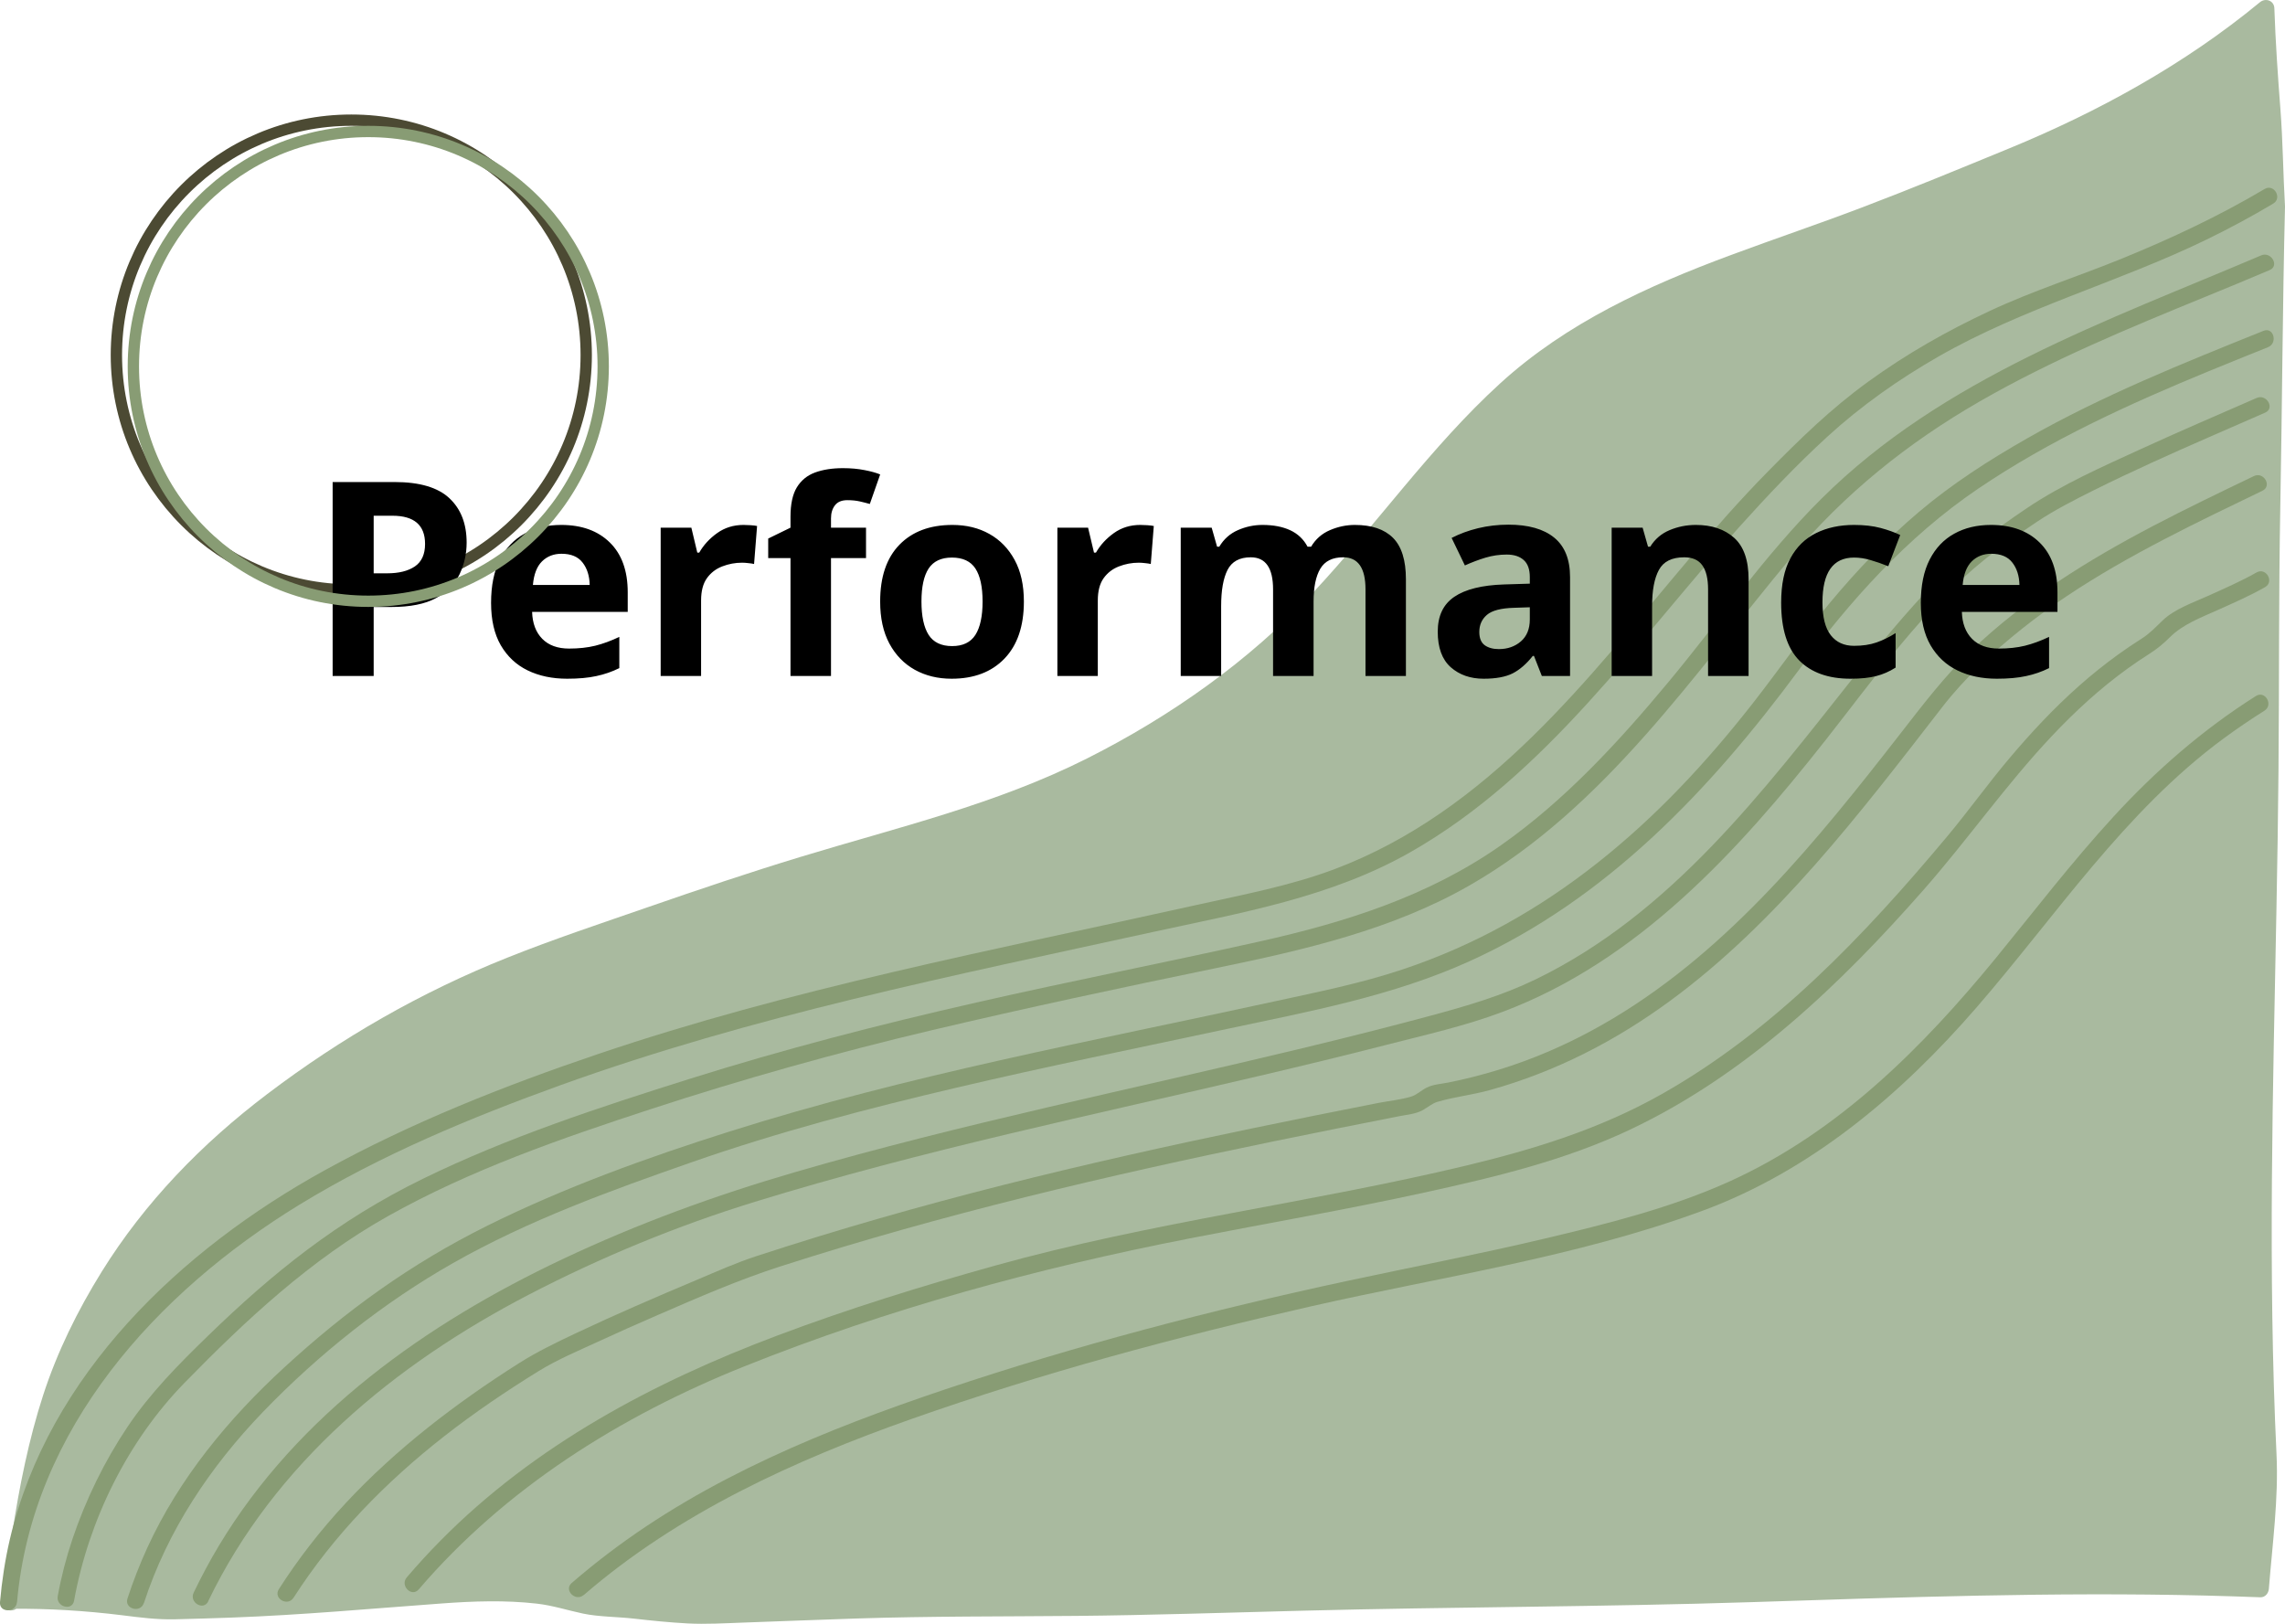
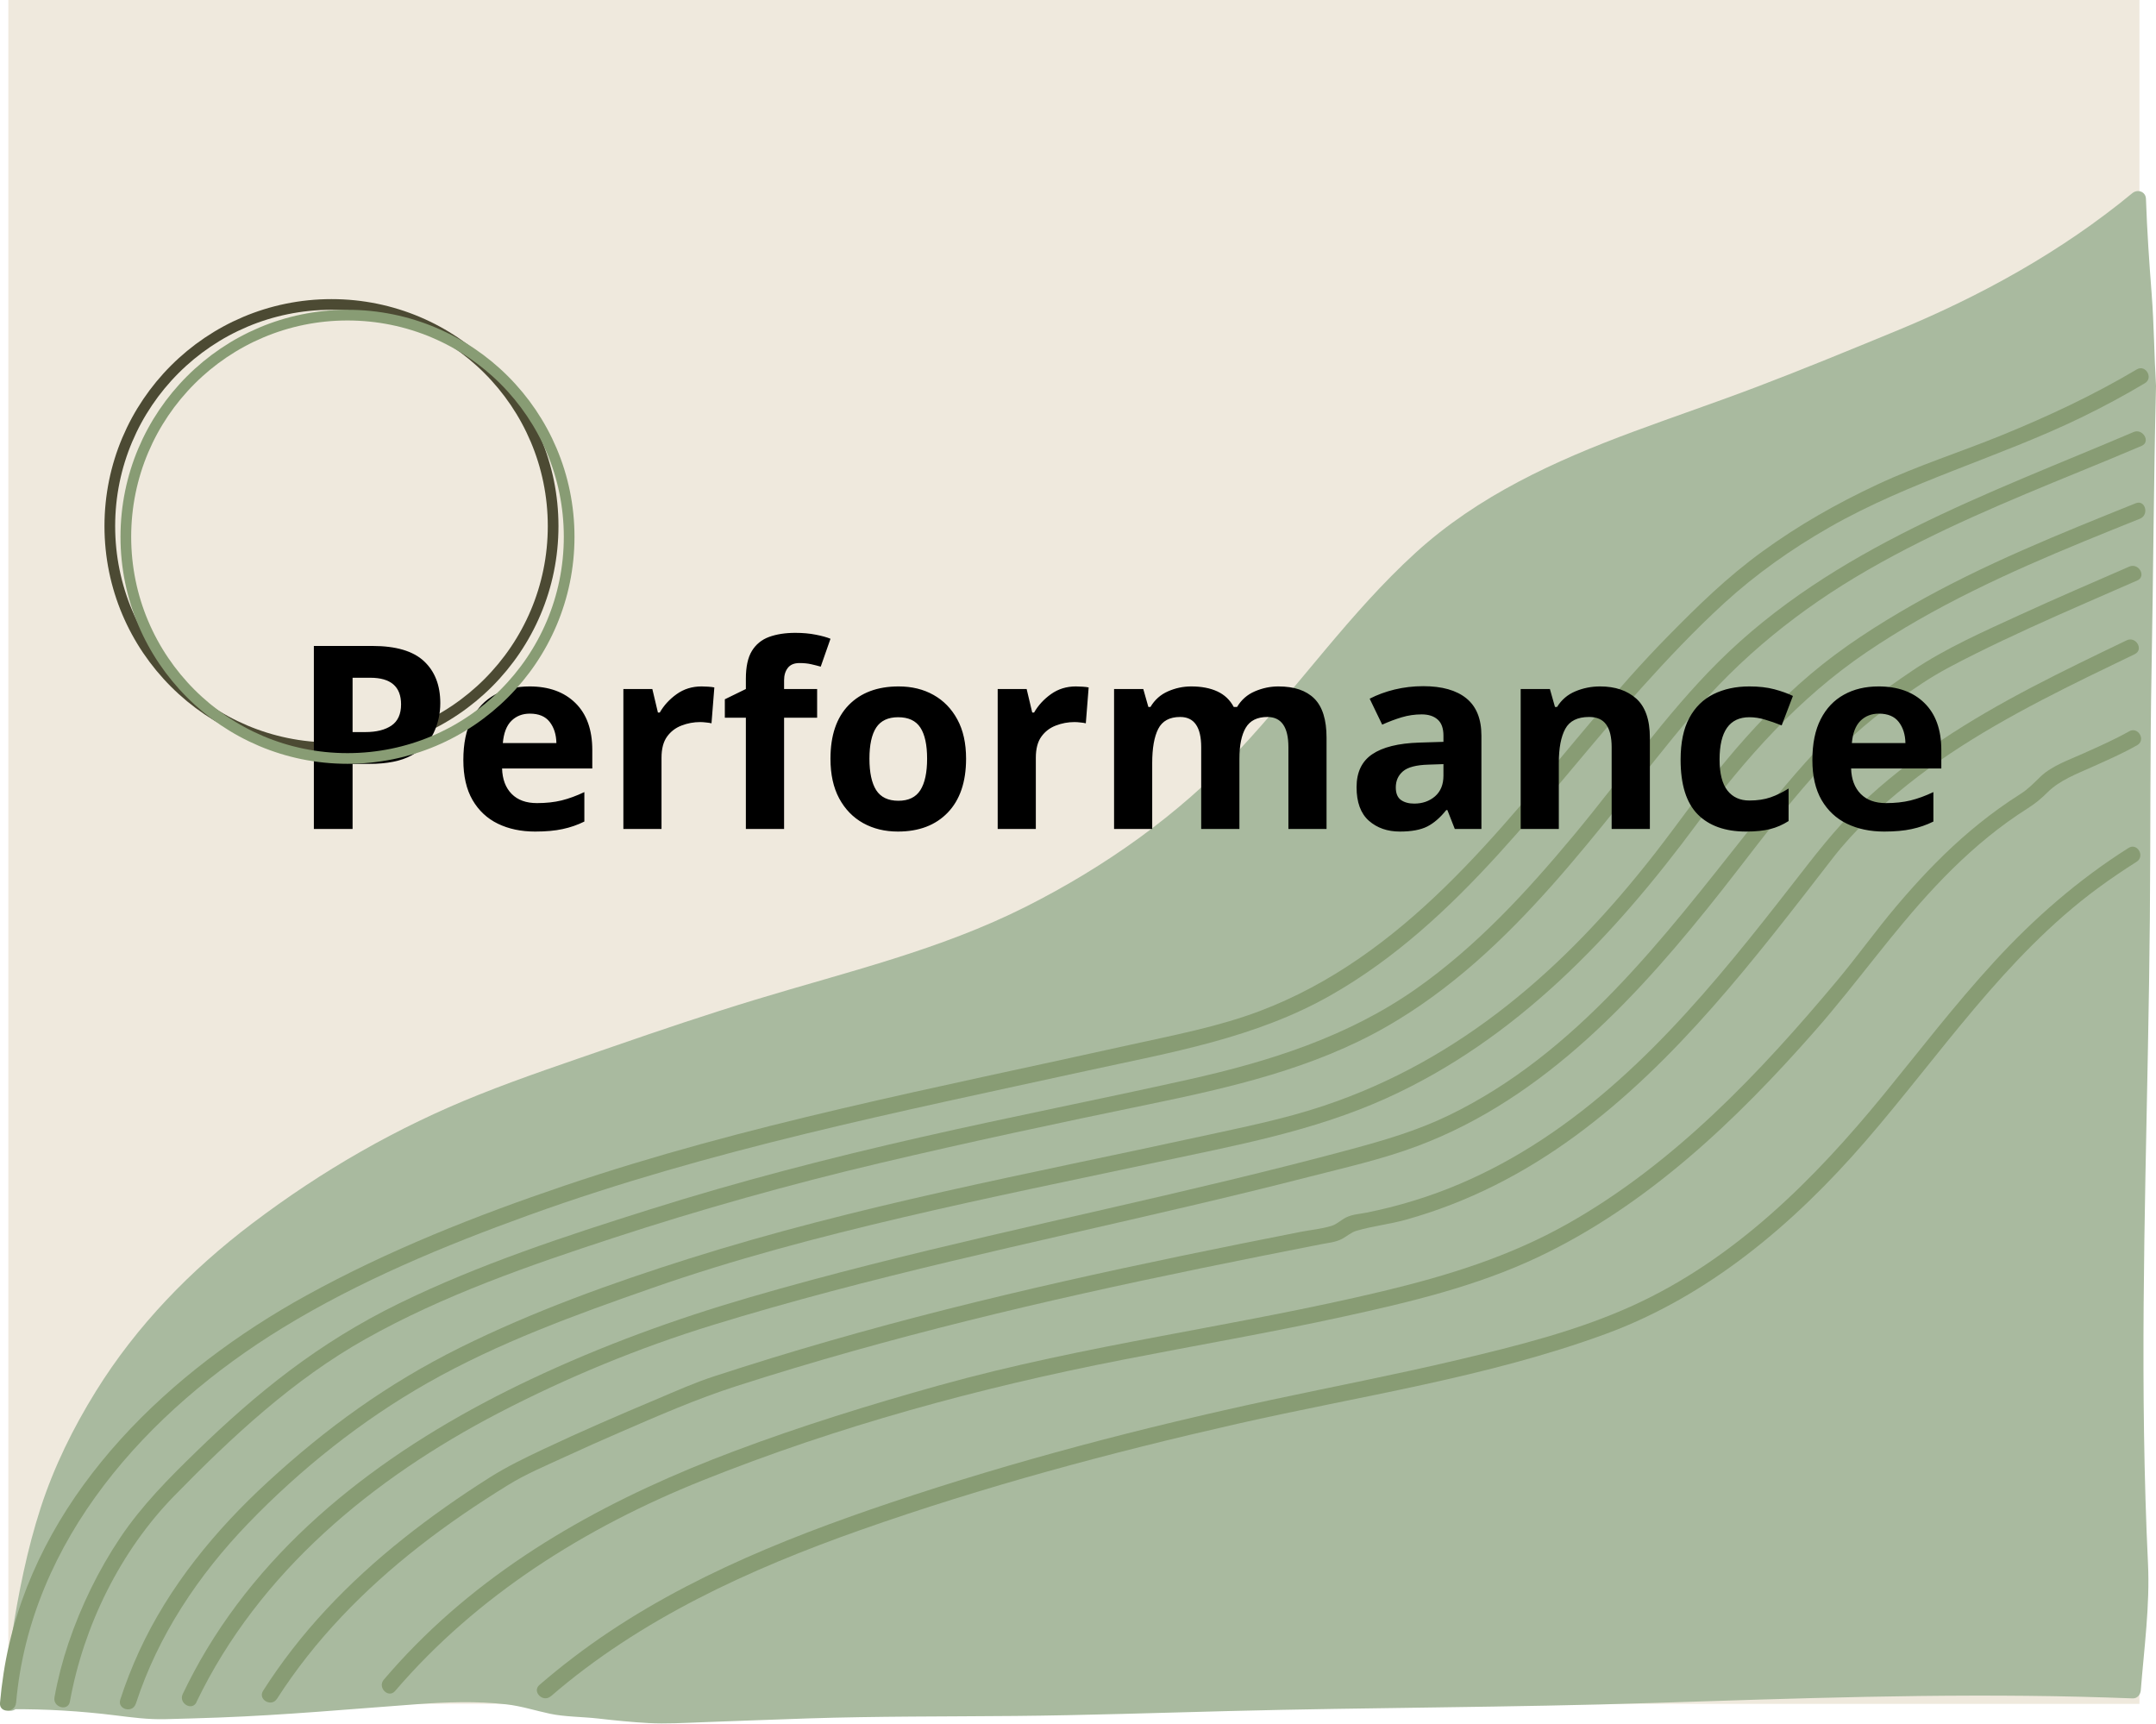
- <svg xmlns="http://www.w3.org/2000/svg" id="Lag_1" data-name="Lag 1" viewBox="0 0 403.66 286.88">
+ <svg xmlns="http://www.w3.org/2000/svg" id="Lag_1" data-name="Lag 1" viewBox="0 0 403.66 322.65">
  <defs>
    <style>
      .cls-1 {
        stroke: #4c4a33;
      }

      .cls-1, .cls-2 {
        fill: none;
        stroke-miterlimit: 10;
        stroke-width: 2px;
      }

      .cls-3 {
+         fill: #efe9dd;
+       }
+ 
+       .cls-3, .cls-4, .cls-5 {
+         stroke-width: 0px;
+       }
+ 
+       .cls-6 {
        fill: #000;
        font-family: Didot-Bold, Didot;
        font-size: 48px;
        font-weight: 700;
      }

      .cls-4 {
        fill: #a9ba9f;
-       }
- 
-       .cls-4, .cls-5 {
-         stroke-width: 0px;
      }

      .cls-2 {
        stroke: #889c74;
      }

      .cls-5 {
        fill: #889c74;
      }
    </style>
  </defs>
-   <circle class="cls-1" cx="62.06" cy="62.73" r="41.5" />
+   <rect class="cls-3" x="1.56" width="399" height="319" />
+   <circle class="cls-1" cx="62.06" cy="98.5" r="41.5" />
  <g>
-     <path class="cls-4" d="M402.16,36.48c-.26-4.54-.44-9.08-.53-13.63-.57-7.12-1.13-14.25-1.35-21.39-13.21,10.97-28.5,19.32-44.3,25.95-10.62,4.32-21.19,8.75-31.98,12.69-19.55,7.14-40.5,13.32-56.37,27.31-16.12,14.13-27.49,32.99-43.59,47.12-14.63,12.47-31.55,22.28-49.7,28.6-8.71,3.04-17.65,5.35-26.49,7.94-15.07,4.34-29.9,9.59-44.67,14.73-14.96,5.15-29.69,11.24-42.82,20.18-18.56,12.01-32.78,24.4-43.73,43.96-9.54,16.08-12.31,34.87-14.65,53.16l.1-.35c7.79-.09,15.6.52,23.32,1.66.66.1,1.32.18,1.98.28,13.79-.28,27.59-.86,41.26-2.06,10.09-.88,23.92-2.61,34.76,1.01,4.49.3,8.98.93,13.4,1.35,2.32.22,4.65.35,6.99.45,19.67-.62,39.32-1.69,59.01-1.4.21,0,.4.03.6.06.25-.03.5-.06.77-.06,24.06-.04,48.09-1.33,72.15-1.37.22,0,.43.03.64.05.23-.03.48-.05.73-.05,47.22-.05,94.44-3.82,141.64-1.95.57-7.26,1.12-14.52,1.45-21.79-2.27-44.53.27-89.23.31-133.81,0-.44.05-.85.14-1.23-.18-2.94-.14-5.89-.14-8.82,0-7.87.09-15.73.22-23.6.12-6.98.29-13.95.47-20.92-.15-.48-.23-1.01-.23-1.6.02-10.82.37-21.63.63-32.45Z" />
-     <path class="cls-4" d="M403.66,36.48c-.33-5.73-.37-11.47-.81-17.19s-.87-11.88-1.07-17.83c-.05-1.38-1.57-1.88-2.56-1.06-13.24,10.93-28.51,19.34-44.36,25.85-8.56,3.52-17.11,7.05-25.76,10.34-7.72,2.94-15.55,5.58-23.3,8.46-14.72,5.46-29.07,12-40.78,22.68-12.29,11.21-21.82,24.97-33.16,37.07-11.3,12.06-25.02,21.73-39.75,29.16-16.11,8.13-33.52,12.21-50.68,17.43-9.01,2.74-17.93,5.75-26.82,8.83-8.36,2.9-16.78,5.69-25,8.98-15.24,6.08-29.34,14.19-42.41,24.1-11.52,8.73-21.59,19.07-29.24,31.39-4.27,6.89-7.83,14.09-10.34,21.81s-4.2,16.12-5.46,24.34c-.63,4.07-1.17,8.16-1.69,12.24-.22,1.71,2.51,1.98,2.95.4l.1-.35-1.45,1.1c6.5-.05,13,.34,19.46,1.14,3.21.4,6.18.8,9.42.72s6.63-.18,9.94-.3c12.44-.46,24.79-1.59,37.2-2.5,5.56-.41,11.17-.6,16.72.03,2.83.32,5.43,1.18,8.18,1.76s6.06.56,8.99.89c3.15.36,6.3.68,9.47.85s6.61-.03,9.91-.15c6.64-.24,13.29-.5,19.93-.72,12.95-.42,25.88-.34,38.82-.46s26.69-.58,40.03-.92c26.42-.68,52.84-.66,79.26-1.51,26.65-.86,53.31-1.81,79.97-1.17,3.32.08,6.63.19,9.94.31.86.03,1.44-.72,1.5-1.5.62-7.84,1.73-15.93,1.35-23.78s-.62-16.18-.74-24.27c-.24-16.07-.04-32.13.26-48.2s.69-32.14.83-48.21c.14-15.57.03-31.15.32-46.73.33-17.69.4-35.33.83-53.03.05-1.93-2.95-1.93-3,0-.38,15.75-.37,31.48-.71,47.22-.33,15.52-.31,31.05-.39,46.57-.16,32.14-1.47,64.27-1.2,96.41.08,9.02.28,18.05.66,27.06s-.5,17.99-1.21,26.96l1.5-1.5c-26.65-1.04-53.32-.32-79.97.54-13.26.43-26.52.88-39.79,1.15s-26.34.18-39.51.44c-13.21.26-26.42.73-39.64.99s-26.1.02-39.16.33c-6.65.16-13.29.39-19.93.64s-13.29.87-19.88.52c-3.17-.17-6.32-.5-9.47-.85s-6.4-.36-9.4-1.17c-5.29-1.42-10.7-1.92-16.16-1.88-11.87.09-23.73,1.8-35.59,2.43-6.62.35-13.25.58-19.87.75s-12.76-1.24-19.14-1.62c-3.24-.19-6.49-.27-9.74-.24-.66,0-1.27.46-1.45,1.1l-.1.35,2.95.4c2.14-16.59,4.59-33.67,12.39-48.69,6.83-13.16,16.14-24.68,27.48-34.2,12.17-10.21,25.94-18.9,40.46-25.32,8.14-3.6,16.54-6.51,24.94-9.44s17.28-6.01,25.99-8.81c16.89-5.42,34.39-9.18,50.71-16.25,14.97-6.48,29.41-15.35,41.45-26.41s21.5-24.63,32.66-36.58c5.55-5.94,11.51-11.44,18.35-15.86s13.88-7.73,21.23-10.7,14.76-5.51,22.17-8.17c8.52-3.06,16.93-6.4,25.31-9.82,15.74-6.42,31.17-13.26,45.17-23.04,3.28-2.3,6.47-4.73,9.56-7.28l-2.56-1.06c.2,5.95.61,11.89,1.07,17.83s.49,11.46.81,17.19c.11,1.92,3.11,1.93,3,0Z" />
+     <path class="cls-4" d="M402.16,72.25c-.26-4.54-.44-9.08-.53-13.63-.57-7.12-1.13-14.25-1.35-21.39-13.21,10.97-28.5,19.32-44.3,25.95-10.62,4.32-21.19,8.75-31.98,12.69-19.55,7.14-40.5,13.32-56.37,27.31-16.12,14.13-27.49,32.99-43.59,47.12-14.63,12.47-31.55,22.28-49.7,28.6-8.71,3.04-17.65,5.35-26.49,7.94-15.07,4.34-29.9,9.59-44.67,14.73-14.96,5.15-29.69,11.24-42.82,20.18-18.56,12.01-32.78,24.4-43.73,43.96-9.54,16.08-12.31,34.87-14.65,53.16l.1-.35c7.79-.09,15.6.52,23.32,1.66.66.1,1.32.18,1.98.28,13.79-.28,27.59-.86,41.26-2.06,10.09-.88,23.92-2.61,34.76,1.01,4.49.3,8.98.93,13.4,1.35,2.32.22,4.65.35,6.99.45,19.67-.62,39.32-1.69,59.01-1.4.21,0,.4.03.6.06.25-.03.5-.06.77-.06,24.06-.04,48.09-1.33,72.15-1.37.22,0,.43.03.64.05.23-.03.48-.05.73-.05,47.22-.05,94.44-3.82,141.64-1.95.57-7.26,1.12-14.52,1.45-21.79-2.27-44.53.27-89.23.31-133.81,0-.44.05-.85.14-1.23-.18-2.94-.14-5.89-.14-8.82,0-7.87.09-15.73.22-23.6.12-6.98.29-13.95.47-20.92-.15-.48-.23-1.01-.23-1.6.02-10.82.37-21.63.63-32.45Z" />
+     <path class="cls-4" d="M403.66,72.25c-.33-5.73-.37-11.47-.81-17.19s-.87-11.88-1.07-17.83c-.05-1.38-1.57-1.88-2.56-1.06-13.24,10.93-28.51,19.34-44.36,25.85-8.56,3.52-17.11,7.05-25.76,10.34-7.72,2.94-15.55,5.58-23.3,8.46-14.72,5.46-29.07,12-40.78,22.68-12.29,11.21-21.82,24.97-33.16,37.07-11.3,12.06-25.02,21.73-39.75,29.16-16.11,8.13-33.52,12.21-50.68,17.43-9.01,2.74-17.93,5.75-26.82,8.83-8.36,2.9-16.78,5.69-25,8.98-15.24,6.08-29.34,14.19-42.41,24.1-11.52,8.73-21.59,19.07-29.24,31.39-4.27,6.89-7.83,14.09-10.34,21.81s-4.2,16.12-5.46,24.34c-.63,4.07-1.17,8.16-1.69,12.24-.22,1.71,2.51,1.98,2.95.4l.1-.35-1.45,1.1c6.5-.05,13,.34,19.46,1.14,3.21.4,6.18.8,9.42.72s6.63-.18,9.94-.3c12.44-.46,24.79-1.59,37.2-2.5,5.56-.41,11.17-.6,16.72.03,2.83.32,5.43,1.18,8.18,1.76s6.06.56,8.99.89c3.15.36,6.3.68,9.47.85s6.61-.03,9.91-.15c6.64-.24,13.29-.5,19.93-.72,12.95-.42,25.88-.34,38.82-.46s26.69-.58,40.03-.92c26.42-.68,52.84-.66,79.26-1.51,26.65-.86,53.31-1.81,79.97-1.17,3.32.08,6.63.19,9.94.31.86.03,1.44-.72,1.5-1.5.62-7.84,1.73-15.93,1.35-23.78s-.62-16.18-.74-24.27c-.24-16.07-.04-32.13.26-48.2s.69-32.14.83-48.21c.14-15.57.03-31.15.32-46.73.33-17.69.4-35.33.83-53.03.05-1.93-2.95-1.93-3,0-.38,15.75-.37,31.48-.71,47.22-.33,15.52-.31,31.05-.39,46.57-.16,32.14-1.47,64.27-1.2,96.41.08,9.02.28,18.05.66,27.06s-.5,17.99-1.21,26.96l1.5-1.5c-26.65-1.04-53.32-.32-79.97.54-13.26.43-26.52.88-39.79,1.15s-26.34.18-39.51.44c-13.21.26-26.42.73-39.64.99s-26.1.02-39.16.33c-6.65.16-13.29.39-19.93.64s-13.29.87-19.88.52c-3.17-.17-6.32-.5-9.47-.85s-6.4-.36-9.4-1.17c-5.29-1.42-10.7-1.92-16.16-1.88-11.87.09-23.73,1.8-35.59,2.43-6.62.35-13.25.58-19.87.75s-12.76-1.24-19.14-1.62c-3.24-.19-6.49-.27-9.74-.24-.66,0-1.27.46-1.45,1.1l-.1.35,2.95.4c2.14-16.59,4.59-33.67,12.39-48.69,6.83-13.16,16.14-24.68,27.48-34.2,12.17-10.21,25.94-18.9,40.46-25.32,8.14-3.6,16.54-6.51,24.94-9.44s17.28-6.01,25.99-8.81c16.89-5.42,34.39-9.18,50.71-16.25,14.97-6.48,29.41-15.35,41.45-26.41s21.5-24.63,32.66-36.58c5.55-5.94,11.51-11.44,18.35-15.86s13.88-7.73,21.23-10.7,14.76-5.51,22.17-8.17c8.52-3.06,16.93-6.4,25.31-9.82,15.74-6.42,31.17-13.26,45.17-23.04,3.28-2.3,6.47-4.73,9.56-7.28l-2.56-1.06c.2,5.95.61,11.89,1.07,17.83s.49,11.46.81,17.19c.11,1.92,3.11,1.93,3,0Z" />
  </g>
-   <path class="cls-5" d="M3.01,283.08c2.66-30.61,24.64-54.77,49.84-70.21,14.42-8.83,30.32-15.42,46.18-21.15,16.89-6.09,34.2-10.94,51.64-15.19,17.56-4.28,35.25-7.99,52.91-11.85,15.63-3.41,31.49-6.11,45.55-14.11,24.13-13.72,39.99-37.29,58.16-57.51,4.92-5.47,10.04-10.88,15.46-15.85,6-5.5,12.69-10.21,19.75-14.25,15-8.58,31.68-13.06,47.17-20.57,4.06-1.97,8.02-4.1,11.9-6.41,1.66-.98.15-3.58-1.51-2.59-8.03,4.77-16.48,8.73-25.13,12.26-7.8,3.19-15.79,5.71-23.44,9.29s-14.75,7.62-21.47,12.5-12.08,10.16-17.66,15.82c-19.5,19.79-34.65,44.37-57.81,60.35-5.82,4.02-12.09,7.42-18.72,9.92-7.88,2.97-16.23,4.53-24.43,6.35-17.96,3.99-35.97,7.71-53.88,11.91s-34.85,8.68-51.86,14.43c-16.51,5.58-32.99,12.1-48.28,20.53-25.37,13.98-48.83,36.1-55.64,65.21-.85,3.65-1.41,7.36-1.74,11.1-.17,1.92,2.83,1.91,3,0h0Z" />
-   <path class="cls-5" d="M13.09,282.78c2.57-14.18,9.44-28.16,19.53-38.49,10.8-11.06,22.31-21.79,35.85-29.39,14.65-8.23,30.62-13.75,46.54-18.96s32.88-9.98,49.61-13.93c16.74-3.95,33.56-7.54,50.4-11.01,15.33-3.16,30.91-6.72,44.62-14.59,23.88-13.72,39.51-37.23,56.77-57.92,9.4-11.26,20.67-20.3,33.37-27.6s26.19-12.88,39.68-18.4c3.84-1.57,7.68-3.15,11.5-4.78,1.77-.75.24-3.34-1.51-2.59-27.28,11.63-56.21,21.63-77.7,43.01-9.96,9.91-18.09,21.65-27.06,32.43-8.79,10.57-18.24,20.84-29.54,28.78-12.77,8.97-27.46,13.61-42.55,16.98-16.69,3.73-33.48,7.01-50.16,10.81-17.09,3.88-34.02,8.25-50.74,13.52-15.94,5.02-31.97,10.27-47.01,17.62s-26.53,16.65-37.94,27.73c-5.18,5.03-10.19,10.08-14.23,16.1s-7.37,12.83-9.72,19.81c-1.11,3.3-1.98,6.67-2.6,10.09-.34,1.89,2.55,2.7,2.89.8h0Z" />
-   <path class="cls-5" d="M25.43,283.21c4.17-12.82,11.72-24.09,21.03-33.76,9.82-10.19,21.27-19.31,33.58-26.3,13.32-7.56,27.71-12.77,42.12-17.8,15.3-5.35,31.01-9.48,46.79-13.18,15.91-3.74,31.93-6.99,47.91-10.4,14.5-3.09,29.12-5.78,42.71-11.93,24.31-11,42.58-30.34,58.2-51.46,9.02-12.2,19.05-23.47,31.67-32.03,12.66-8.59,26.62-14.95,40.73-20.76,3.49-1.44,6.99-2.84,10.49-4.25,1.77-.71,1-3.62-.8-2.89-14.19,5.71-28.45,11.42-41.77,19.01-6.68,3.81-13.26,8.03-19.13,13.01s-10.94,10.31-15.74,16.08-8.85,11.63-13.34,17.4c-4.18,5.36-8.59,10.54-13.31,15.43-9.01,9.34-19.16,17.59-30.55,23.88-5.8,3.21-11.88,5.89-18.17,7.99-7.37,2.47-15.01,4-22.6,5.65-16.16,3.53-32.37,6.78-48.51,10.41-16.1,3.62-32.12,7.62-47.86,12.6-14.51,4.59-29.12,9.85-42.77,16.63s-25.11,15.14-35.91,25.07c-9.84,9.04-18.54,19.57-24.15,31.78-1.35,2.94-2.53,5.96-3.53,9.03-.6,1.84,2.3,2.63,2.89.8h0Z" />
-   <path class="cls-5" d="M36.78,282.89c11.72-24.36,32.98-41.85,56.59-54.13,12.79-6.65,26.25-12.2,40.02-16.44,14.73-4.53,29.66-8.38,44.64-11.95s29.74-6.83,44.59-10.32c7.45-1.75,14.89-3.55,22.3-5.45,6.86-1.76,13.86-3.32,20.5-5.82,23.93-8.98,41.6-28.38,57.05-47.98,8.78-11.14,17.29-23.3,28.45-32.21,2.87-2.29,5.9-4.38,8.95-6.42s6.59-3.85,10.02-5.56c6.67-3.32,13.48-6.37,20.31-9.36,3.32-1.45,6.64-2.89,9.96-4.35,1.76-.77.24-3.36-1.51-2.59-6.81,2.98-13.64,5.9-20.39,9s-13.92,6.24-20.17,10.45c-5.89,3.96-11.49,8.16-16.42,13.29s-9.64,10.84-14.15,16.52c-16.08,20.27-32.33,41.86-56.2,53.44-5.97,2.9-12.18,4.71-18.56,6.43-7.54,2.03-15.11,3.93-22.7,5.76-14.97,3.61-30.01,6.94-45.01,10.44-14.97,3.5-29.91,7.17-44.67,11.47-14.06,4.09-27.73,9.08-40.98,15.34-24.04,11.35-46.74,27.41-60.68,50.55-1.64,2.72-3.13,5.52-4.51,8.39-.83,1.73,1.75,3.26,2.59,1.51h0Z" />
-   <path class="cls-5" d="M51.84,282.31c7.08-11.06,16.33-20.5,26.65-28.57,5.29-4.14,10.87-7.92,16.58-11.45,3.32-2.06,7.01-3.6,10.56-5.24s7.02-3.18,10.55-4.71c7.17-3.11,14.31-6.23,21.75-8.62s14.36-4.46,21.59-6.5c14.33-4.03,28.78-7.58,43.31-10.83s29.63-6.3,44.49-9.21c1.34-.26,2.77-.37,3.99-1.03.9-.49,1.66-1.2,2.65-1.49,3.03-.89,6.25-1.23,9.31-2.09,5.73-1.6,11.3-3.77,16.61-6.43,21.26-10.62,37.5-28.65,52.1-46.96,3.77-4.73,7.46-9.51,11.16-14.29,4.01-5.18,8.97-9.74,14.08-13.82,10.29-8.2,22.02-14.39,33.79-20.17,2.88-1.41,5.78-2.81,8.67-4.2,1.74-.84.22-3.42-1.51-2.59-11.85,5.7-23.78,11.4-34.73,18.74-5.39,3.61-10.54,7.61-15.22,12.1s-8.54,9.57-12.51,14.67c-14.58,18.74-30.02,37.88-50.65,50.25-5.02,3.01-10.3,5.59-15.8,7.61-2.99,1.1-6.03,2.03-9.12,2.81-1.41.35-2.83.67-4.25.96-1.29.26-2.72.32-3.91.93-.92.47-1.7,1.26-2.69,1.56-1.82.56-3.86.75-5.73,1.11-3.81.75-7.62,1.51-11.43,2.27-7.4,1.49-14.79,3.02-22.16,4.61-14.66,3.17-29.26,6.6-43.74,10.5-7.23,1.95-14.42,4.01-21.57,6.2-3.67,1.13-7.33,2.29-10.98,3.48s-7.08,2.73-10.58,4.21c-7.21,3.03-14.39,6.13-21.46,9.47-3.36,1.59-6.66,3.18-9.81,5.16-2.86,1.81-5.69,3.68-8.45,5.64-10.7,7.55-20.63,16.27-28.67,26.65-1.93,2.49-3.75,5.07-5.45,7.73-1.04,1.63,1.55,3.14,2.59,1.51h0Z" />
-   <path class="cls-5" d="M73.98,280.8c15.37-17.94,35.68-30.65,57.47-39.38,25.37-10.17,51.91-17.39,78.7-22.62,13.8-2.7,27.67-5.08,41.41-8.09,12.45-2.72,24.9-5.68,36.46-11.16,20.44-9.69,37.06-25.57,51.84-42.39,7.76-8.83,14.5-18.51,22.57-27.07,4.13-4.39,8.59-8.49,13.49-12.02,1.21-.87,2.45-1.71,3.71-2.51,1.42-.9,2.52-1.8,3.71-2.99,2.28-2.28,5.52-3.48,8.43-4.79s5.67-2.51,8.37-4.05c1.68-.95.17-3.55-1.51-2.59-2.79,1.58-5.72,2.85-8.64,4.17-2.6,1.17-5.83,2.29-7.92,4.28-1.22,1.17-2.28,2.32-3.72,3.23s-2.81,1.84-4.17,2.82c-2.4,1.73-4.71,3.59-6.92,5.55-4.43,3.92-8.47,8.26-12.28,12.77-3.8,4.5-7.22,9.3-10.99,13.81-14.54,17.38-30.58,34.34-50.5,45.57-10.87,6.13-22.47,9.71-34.56,12.61-13.7,3.28-27.57,5.77-41.41,8.39-14,2.64-27.99,5.43-41.73,9.26-12.93,3.61-25.8,7.59-38.37,12.32-22,8.27-42.93,19.4-59.59,36.26-2.07,2.09-4.05,4.26-5.97,6.5-1.25,1.46.86,3.59,2.12,2.12h0Z" />
-   <path class="cls-5" d="M103.12,281.81c16.79-14.52,37.21-23.81,57.98-31.14,23.05-8.12,46.72-14.47,70.54-19.88,23.02-5.23,46.71-8.66,68.96-16.82,19.3-7.08,35.25-20.61,48.57-35.98,14.07-16.23,26.16-34.64,43.66-47.53,2.34-1.72,4.75-3.35,7.2-4.9,1.63-1.03.12-3.63-1.51-2.59-9.39,5.93-17.68,13.16-25.18,21.34s-13.88,16.54-20.71,24.89c-13.05,15.95-27.92,30.8-46.92,39.45-10.42,4.74-21.81,7.57-32.91,10.2-11.58,2.74-23.27,4.99-34.91,7.48-23.97,5.15-47.82,11.37-71.07,19.19-20.95,7.04-41.81,15.52-59.51,29.03-2.15,1.64-4.26,3.35-6.31,5.12-1.46,1.26.67,3.38,2.12,2.12h0Z" />
-   <text class="cls-3" transform="translate(54.45 119.43)">
+   <path class="cls-5" d="M3.01,318.85c2.66-30.61,24.64-54.77,49.84-70.21,14.42-8.83,30.32-15.42,46.18-21.15,16.89-6.09,34.2-10.94,51.64-15.19,17.56-4.28,35.25-7.99,52.91-11.85,15.63-3.41,31.49-6.11,45.55-14.11,24.13-13.72,39.99-37.29,58.16-57.51,4.92-5.47,10.04-10.88,15.46-15.85,6-5.5,12.69-10.21,19.75-14.25,15-8.58,31.68-13.06,47.17-20.57,4.06-1.97,8.02-4.1,11.9-6.41,1.66-.98.15-3.58-1.51-2.59-8.03,4.77-16.48,8.73-25.13,12.26-7.8,3.19-15.79,5.71-23.44,9.29s-14.75,7.62-21.47,12.5-12.08,10.16-17.66,15.82c-19.5,19.79-34.65,44.37-57.81,60.35-5.82,4.02-12.09,7.42-18.72,9.92-7.88,2.97-16.23,4.53-24.43,6.35-17.96,3.99-35.97,7.71-53.88,11.91s-34.85,8.68-51.86,14.43c-16.51,5.58-32.99,12.1-48.28,20.53-25.37,13.98-48.83,36.1-55.64,65.21-.85,3.65-1.41,7.36-1.74,11.1-.17,1.92,2.83,1.91,3,0h0Z" />
+   <path class="cls-5" d="M13.09,318.55c2.57-14.18,9.44-28.16,19.53-38.49,10.8-11.06,22.31-21.79,35.85-29.39,14.65-8.23,30.62-13.75,46.54-18.96s32.88-9.98,49.61-13.93c16.74-3.95,33.56-7.54,50.4-11.01,15.33-3.16,30.91-6.72,44.62-14.59,23.88-13.72,39.51-37.23,56.77-57.92,9.4-11.26,20.67-20.3,33.37-27.6s26.19-12.88,39.68-18.4c3.84-1.57,7.68-3.15,11.5-4.78,1.77-.75.24-3.34-1.51-2.59-27.28,11.63-56.21,21.63-77.7,43.01-9.96,9.91-18.09,21.65-27.06,32.43-8.79,10.57-18.24,20.84-29.54,28.78-12.77,8.97-27.46,13.61-42.55,16.98-16.69,3.73-33.48,7.01-50.16,10.81-17.09,3.88-34.02,8.25-50.74,13.52-15.94,5.02-31.97,10.27-47.01,17.62s-26.53,16.65-37.94,27.73c-5.18,5.03-10.19,10.08-14.23,16.1s-7.37,12.83-9.72,19.81c-1.11,3.3-1.98,6.67-2.6,10.09-.34,1.89,2.55,2.7,2.89.8h0Z" />
+   <path class="cls-5" d="M25.43,318.98c4.17-12.82,11.72-24.09,21.03-33.76,9.82-10.19,21.27-19.31,33.58-26.3,13.32-7.56,27.71-12.77,42.12-17.8,15.3-5.35,31.01-9.48,46.79-13.18,15.91-3.74,31.93-6.99,47.91-10.4,14.5-3.09,29.12-5.78,42.71-11.93,24.31-11,42.58-30.34,58.2-51.46,9.02-12.2,19.05-23.47,31.67-32.03,12.66-8.59,26.62-14.95,40.73-20.76,3.49-1.44,6.99-2.84,10.49-4.25,1.77-.71,1-3.62-.8-2.89-14.19,5.71-28.45,11.42-41.77,19.01-6.68,3.81-13.26,8.03-19.13,13.01s-10.94,10.31-15.74,16.08-8.85,11.63-13.34,17.4c-4.18,5.36-8.59,10.54-13.31,15.43-9.01,9.34-19.16,17.59-30.55,23.88-5.8,3.21-11.88,5.89-18.17,7.99-7.37,2.47-15.01,4-22.6,5.65-16.16,3.53-32.37,6.78-48.51,10.41-16.1,3.62-32.12,7.62-47.86,12.6-14.51,4.59-29.12,9.85-42.77,16.63s-25.11,15.14-35.91,25.07c-9.84,9.04-18.54,19.57-24.15,31.78-1.35,2.94-2.53,5.96-3.53,9.03-.6,1.84,2.3,2.63,2.89.8h0Z" />
+   <path class="cls-5" d="M36.78,318.66c11.72-24.36,32.98-41.85,56.59-54.13,12.79-6.65,26.25-12.2,40.02-16.44,14.73-4.53,29.66-8.38,44.64-11.95s29.74-6.83,44.59-10.32c7.45-1.75,14.89-3.55,22.3-5.45,6.86-1.76,13.86-3.32,20.5-5.82,23.93-8.98,41.6-28.38,57.05-47.98,8.78-11.14,17.29-23.3,28.45-32.21,2.87-2.29,5.9-4.38,8.95-6.42s6.59-3.85,10.02-5.56c6.67-3.32,13.48-6.37,20.31-9.36,3.32-1.45,6.64-2.89,9.96-4.35,1.76-.77.24-3.36-1.51-2.59-6.81,2.98-13.64,5.9-20.39,9s-13.92,6.24-20.17,10.45c-5.89,3.96-11.49,8.16-16.42,13.29s-9.64,10.84-14.15,16.52c-16.08,20.27-32.33,41.86-56.2,53.44-5.97,2.9-12.18,4.71-18.56,6.43-7.54,2.03-15.11,3.93-22.7,5.76-14.97,3.61-30.01,6.94-45.01,10.44-14.97,3.5-29.91,7.17-44.67,11.47-14.06,4.09-27.73,9.08-40.98,15.34-24.04,11.35-46.74,27.41-60.68,50.55-1.64,2.72-3.13,5.52-4.51,8.39-.83,1.73,1.75,3.26,2.59,1.51h0Z" />
+   <path class="cls-5" d="M51.84,318.08c7.08-11.06,16.33-20.5,26.65-28.57,5.29-4.14,10.87-7.92,16.58-11.45,3.32-2.06,7.01-3.6,10.56-5.24s7.02-3.18,10.55-4.71c7.17-3.11,14.31-6.23,21.75-8.62s14.36-4.46,21.59-6.5c14.33-4.03,28.78-7.58,43.31-10.83s29.63-6.3,44.49-9.21c1.34-.26,2.77-.37,3.99-1.03.9-.49,1.66-1.2,2.65-1.49,3.03-.89,6.25-1.23,9.31-2.09,5.73-1.6,11.3-3.77,16.61-6.43,21.26-10.62,37.5-28.65,52.1-46.96,3.77-4.73,7.46-9.51,11.16-14.29,4.01-5.18,8.97-9.74,14.08-13.82,10.29-8.2,22.02-14.39,33.79-20.17,2.88-1.41,5.78-2.81,8.67-4.2,1.74-.84.22-3.42-1.51-2.59-11.85,5.7-23.78,11.4-34.73,18.74-5.39,3.61-10.54,7.61-15.22,12.1s-8.54,9.57-12.51,14.67c-14.58,18.74-30.02,37.88-50.65,50.25-5.02,3.01-10.3,5.59-15.8,7.61-2.99,1.1-6.03,2.03-9.12,2.81-1.41.35-2.83.67-4.25.96-1.29.26-2.72.32-3.91.93-.92.47-1.7,1.26-2.69,1.56-1.82.56-3.86.75-5.73,1.11-3.81.75-7.62,1.51-11.43,2.27-7.4,1.49-14.79,3.02-22.16,4.61-14.66,3.17-29.26,6.6-43.74,10.5-7.23,1.95-14.42,4.01-21.57,6.2-3.67,1.13-7.33,2.29-10.98,3.48s-7.08,2.73-10.58,4.21c-7.21,3.03-14.39,6.13-21.46,9.47-3.36,1.59-6.66,3.18-9.81,5.16-2.86,1.81-5.69,3.68-8.45,5.64-10.7,7.55-20.63,16.27-28.67,26.65-1.93,2.49-3.75,5.07-5.45,7.73-1.04,1.63,1.55,3.14,2.59,1.51h0Z" />
+   <path class="cls-5" d="M73.98,316.58c15.37-17.94,35.68-30.65,57.47-39.38,25.37-10.17,51.91-17.39,78.7-22.62,13.8-2.7,27.67-5.08,41.41-8.09,12.45-2.72,24.9-5.68,36.46-11.16,20.44-9.69,37.06-25.57,51.84-42.39,7.76-8.83,14.5-18.51,22.57-27.07,4.13-4.39,8.59-8.49,13.49-12.02,1.21-.87,2.45-1.71,3.71-2.51,1.42-.9,2.52-1.8,3.71-2.99,2.28-2.28,5.52-3.48,8.43-4.79s5.67-2.51,8.37-4.05c1.68-.95.17-3.55-1.51-2.59-2.79,1.58-5.72,2.85-8.64,4.17-2.6,1.17-5.83,2.29-7.92,4.28-1.22,1.17-2.28,2.32-3.72,3.23s-2.81,1.84-4.17,2.82c-2.4,1.73-4.71,3.59-6.92,5.55-4.43,3.92-8.47,8.26-12.28,12.77-3.8,4.5-7.22,9.3-10.99,13.81-14.54,17.38-30.58,34.34-50.5,45.57-10.87,6.13-22.47,9.71-34.56,12.61-13.7,3.28-27.57,5.77-41.41,8.39-14,2.64-27.99,5.43-41.73,9.26-12.93,3.61-25.8,7.59-38.37,12.32-22,8.27-42.93,19.4-59.59,36.26-2.07,2.09-4.05,4.26-5.97,6.5-1.25,1.46.86,3.59,2.12,2.12h0Z" />
+   <path class="cls-5" d="M103.12,317.59c16.79-14.52,37.21-23.81,57.98-31.14,23.05-8.12,46.72-14.47,70.54-19.88,23.02-5.23,46.71-8.66,68.96-16.82,19.3-7.08,35.25-20.61,48.57-35.98,14.07-16.23,26.16-34.64,43.66-47.53,2.34-1.72,4.75-3.35,7.2-4.9,1.63-1.03.12-3.63-1.51-2.59-9.39,5.93-17.68,13.16-25.18,21.34s-13.88,16.54-20.71,24.89c-13.05,15.95-27.92,30.8-46.92,39.45-10.42,4.74-21.81,7.57-32.91,10.2-11.58,2.74-23.27,4.99-34.91,7.48-23.97,5.15-47.82,11.37-71.07,19.19-20.95,7.04-41.81,15.52-59.51,29.03-2.15,1.64-4.26,3.35-6.31,5.12-1.46,1.26.67,3.38,2.12,2.12h0Z" />
+   <text class="cls-6" transform="translate(54.45 155.2)">
    <tspan x="0" y="0">Performance</tspan>
  </text>
-   <circle class="cls-2" cx="65.06" cy="64.73" r="41.5" />
+   <circle class="cls-2" cx="65.06" cy="100.5" r="41.5" />
</svg>
